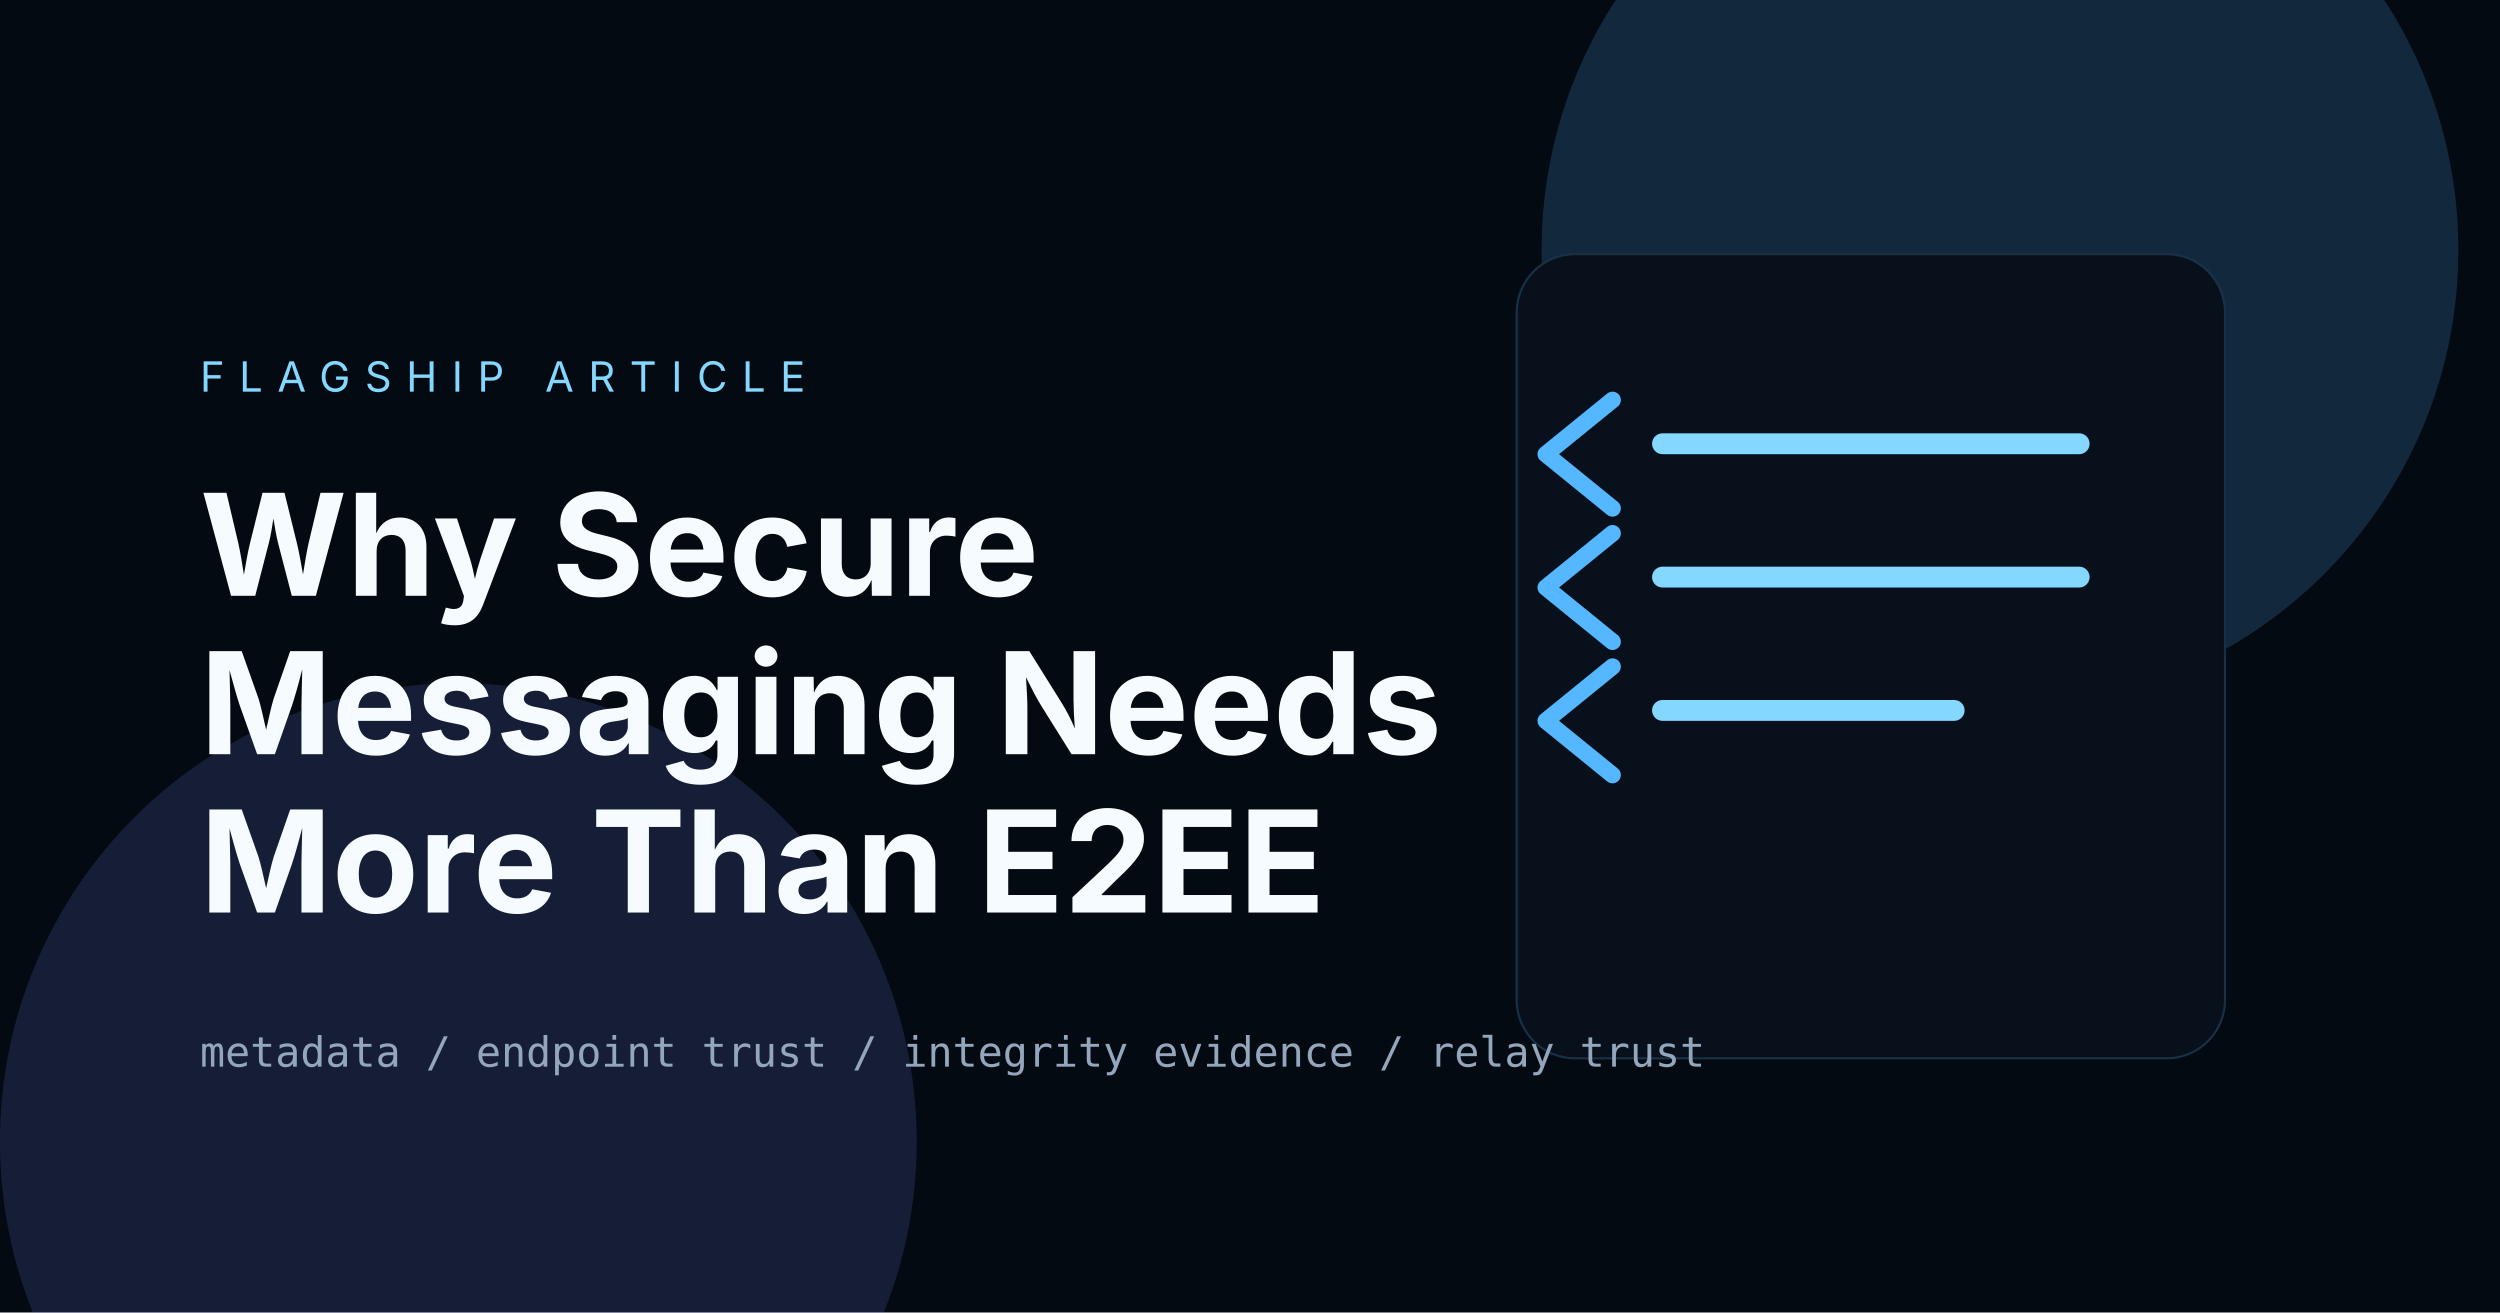
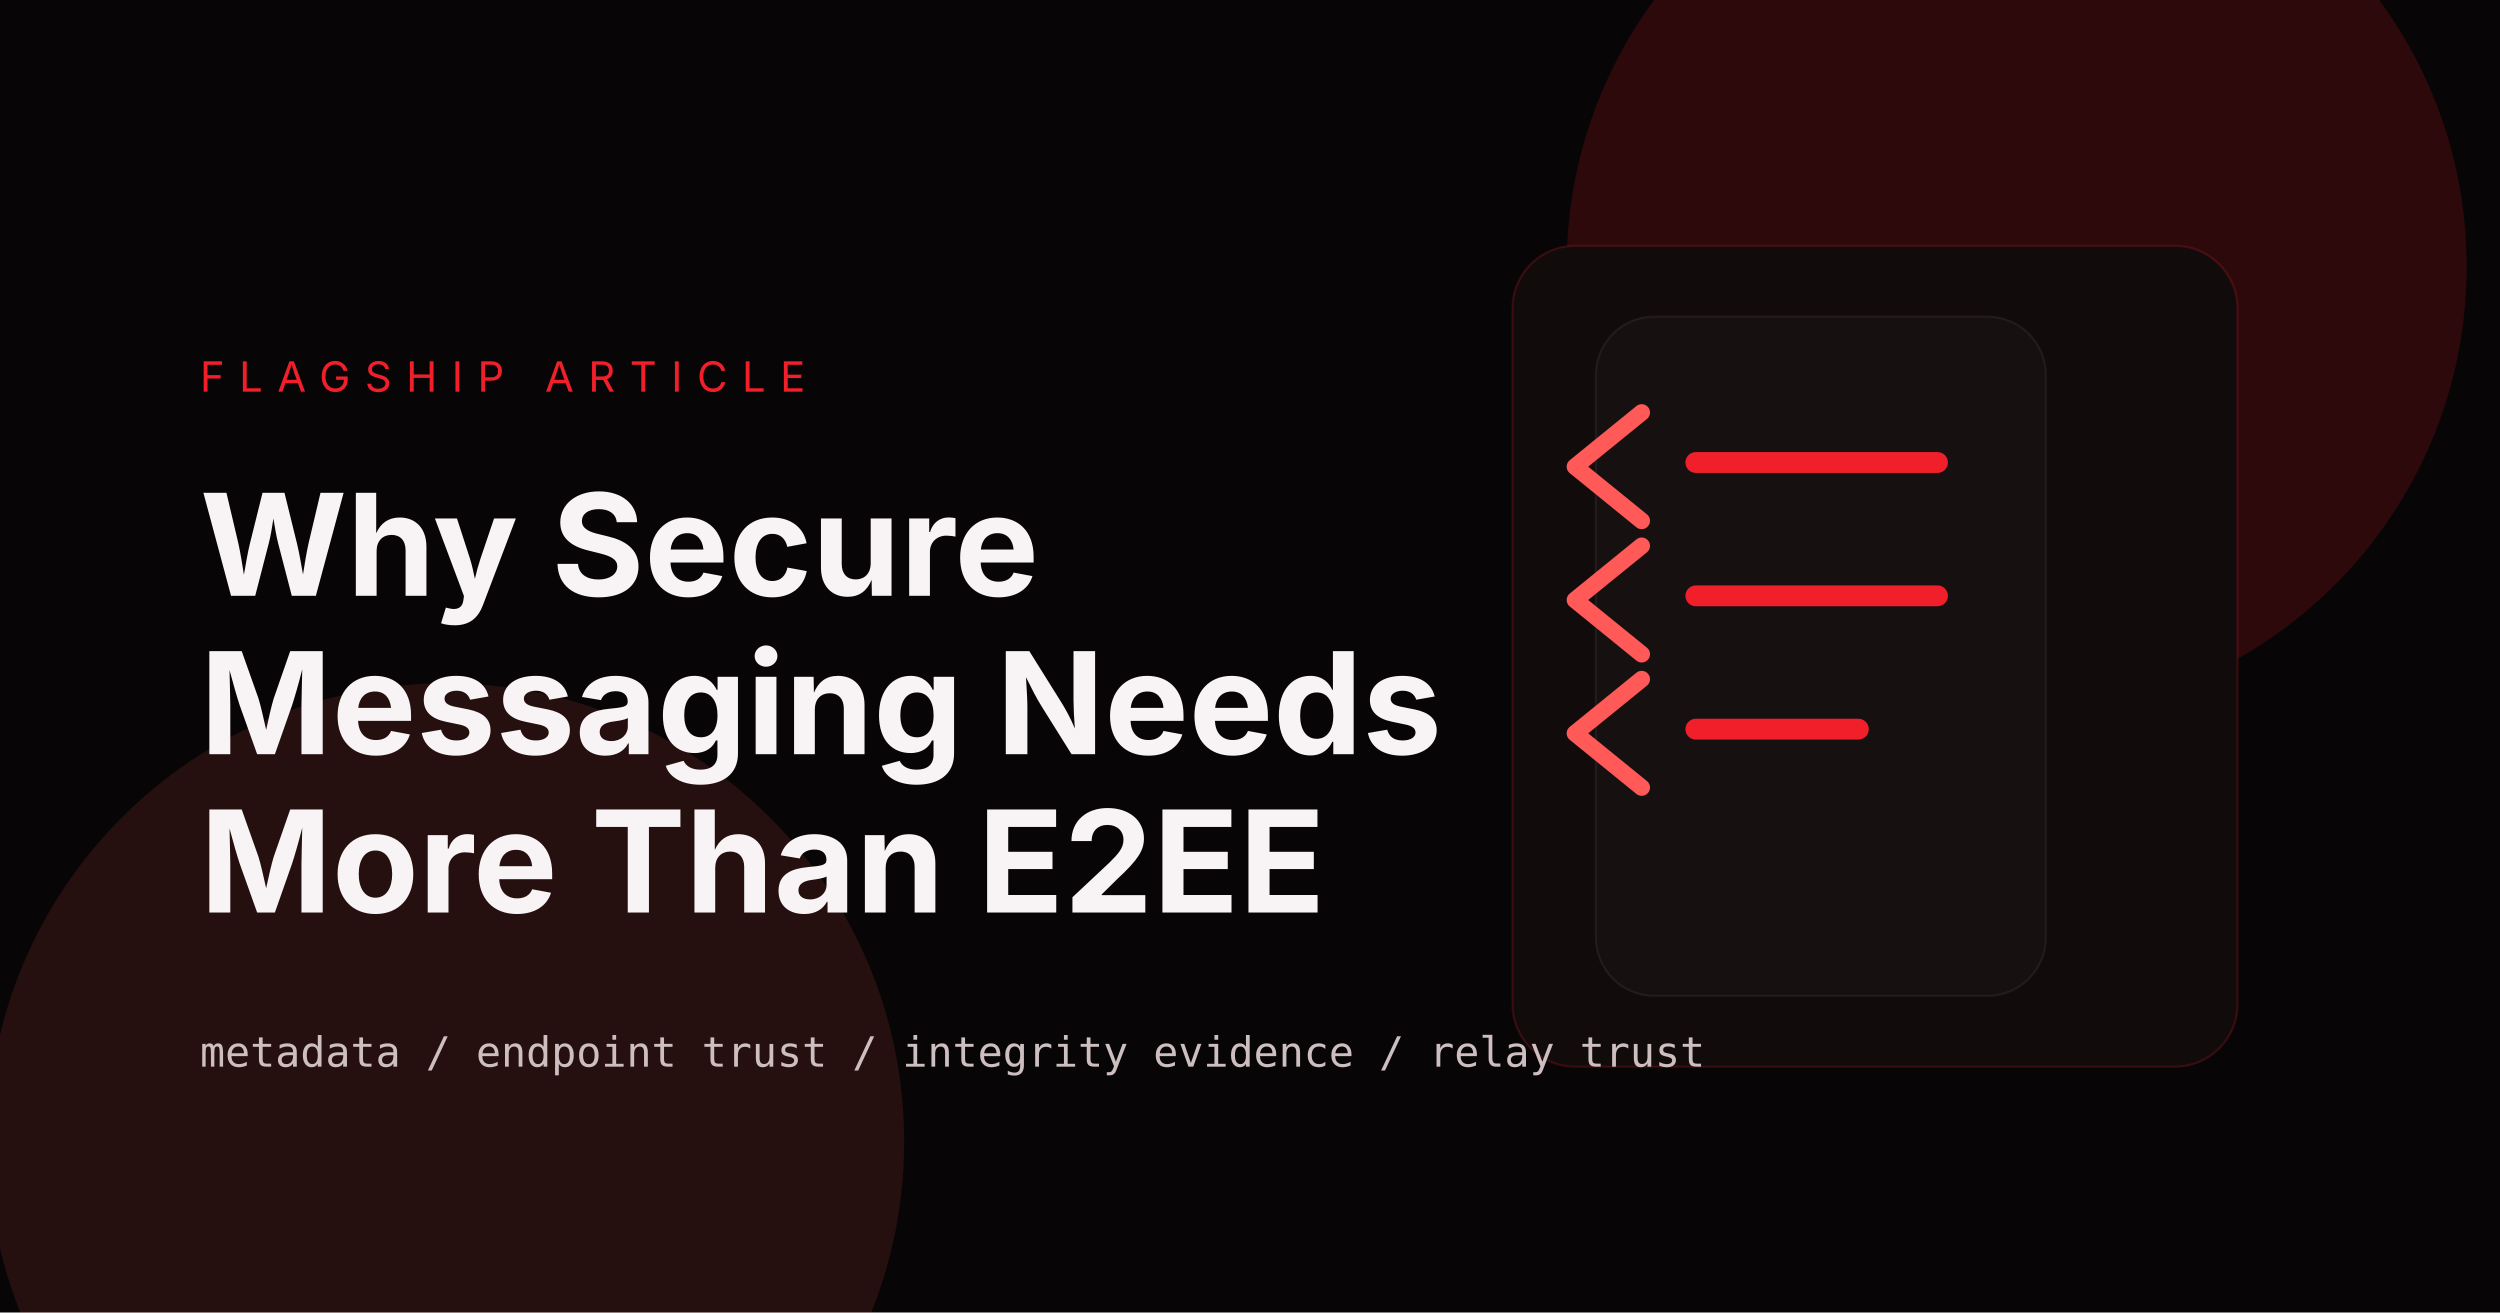
<svg xmlns="http://www.w3.org/2000/svg" width="1200" height="630" viewBox="0 0 1200 630" fill="none">
-   <rect width="1200" height="630" fill="#040A12" />
-   <circle cx="960" cy="120" r="220" fill="#55B7FF" opacity=".18" />
-   <circle cx="220" cy="548" r="220" fill="#7C8FFF" opacity=".16" />
-   <rect x="728" y="122" width="340" height="386" rx="28" fill="#08111B" stroke="#193147" />
-   <path d="M798 213h200M798 277h200M798 341h140" stroke="#84D7FF" stroke-width="10" stroke-linecap="round" />
-   <path d="M774 192l-32 26 32 26M774 256l-32 26 32 26M774 320l-32 26 32 26" stroke="#55B7FF" stroke-width="8" stroke-linecap="round" stroke-linejoin="round" />
-   <text x="96" y="188" fill="#84D7FF" font-family="Avenir Next, SF Pro Display, sans-serif" font-size="20" letter-spacing="7">FLAGSHIP ARTICLE</text>
-   <text x="96" y="286" fill="#F6FBFF" font-family="Avenir Next, SF Pro Display, sans-serif" font-size="68" font-weight="700">Why Secure</text>
-   <text x="96" y="362" fill="#F6FBFF" font-family="Avenir Next, SF Pro Display, sans-serif" font-size="68" font-weight="700">Messaging Needs</text>
-   <text x="96" y="438" fill="#F6FBFF" font-family="Avenir Next, SF Pro Display, sans-serif" font-size="68" font-weight="700">More Than E2EE</text>
-   <text x="96" y="512" fill="#94A6BC" font-family="IBM Plex Mono, monospace" font-size="20">metadata / endpoint trust / integrity evidence / relay trust</text>
+   <rect width="1200" height="630" fill="#080506" />
+   <circle cx="968" cy="128" r="216" fill="#F11F2A" opacity=".16" />
+   <circle cx="214" cy="548" r="220" fill="#FF5A57" opacity=".12" />
+   <rect x="726" y="118" width="348" height="394" rx="30" fill="#120B0C" stroke="rgba(241,31,42,0.2)" />
+   <rect x="766" y="152" width="216" height="326" rx="28" fill="#171011" stroke="rgba(255,255,255,0.06)" />
+   <path d="M814 222h116M814 286h116M814 350h78" stroke="#F11F2A" stroke-width="10" stroke-linecap="round" />
+   <path d="M788 198l-32 26 32 26M788 262l-32 26 32 26M788 326l-32 26 32 26" stroke="#FF5A57" stroke-width="8" stroke-linecap="round" stroke-linejoin="round" />
+   <text x="96" y="188" fill="#F11F2A" font-family="Avenir Next, SF Pro Display, sans-serif" font-size="20" letter-spacing="7">FLAGSHIP ARTICLE</text>
+   <text x="96" y="286" fill="#F8F3F4" font-family="Avenir Next, SF Pro Display, sans-serif" font-size="68" font-weight="700">Why Secure</text>
+   <text x="96" y="362" fill="#F8F3F4" font-family="Avenir Next, SF Pro Display, sans-serif" font-size="68" font-weight="700">Messaging Needs</text>
+   <text x="96" y="438" fill="#F8F3F4" font-family="Avenir Next, SF Pro Display, sans-serif" font-size="68" font-weight="700">More Than E2EE</text>
+   <text x="96" y="512" fill="#CDBEC0" font-family="IBM Plex Mono, monospace" font-size="20">metadata / endpoint trust / integrity evidence / relay trust</text>
</svg>
